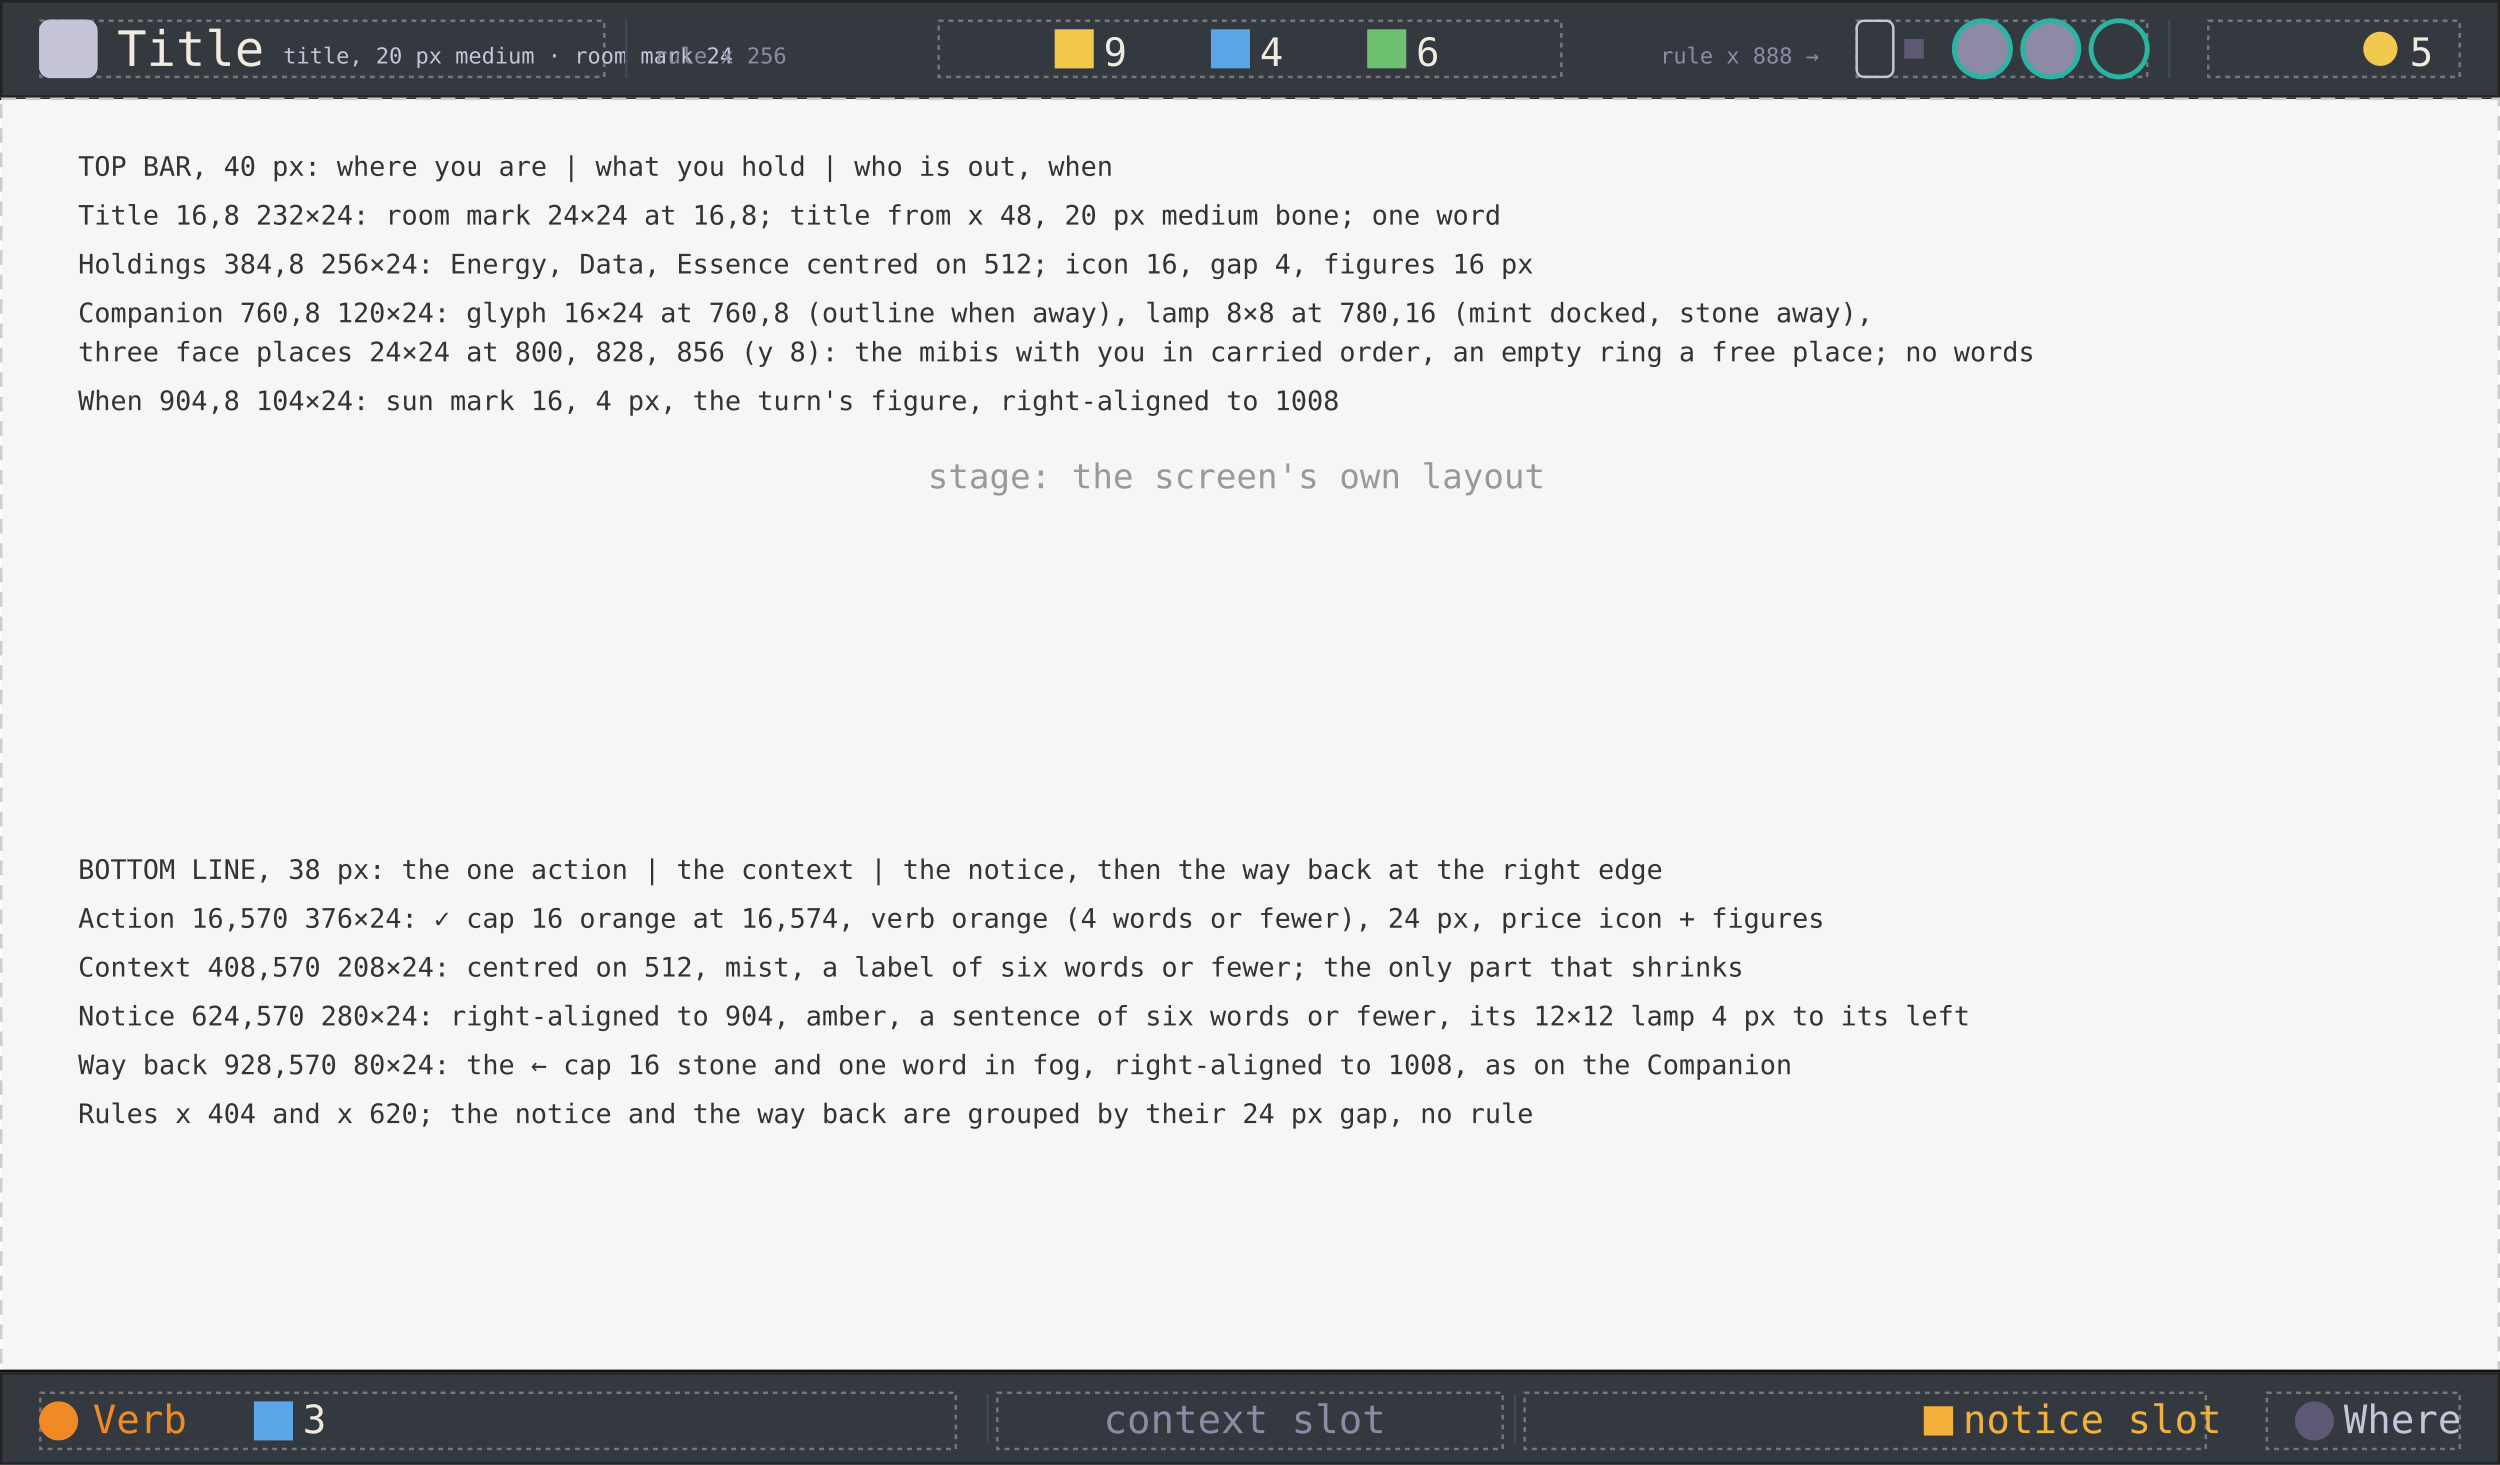
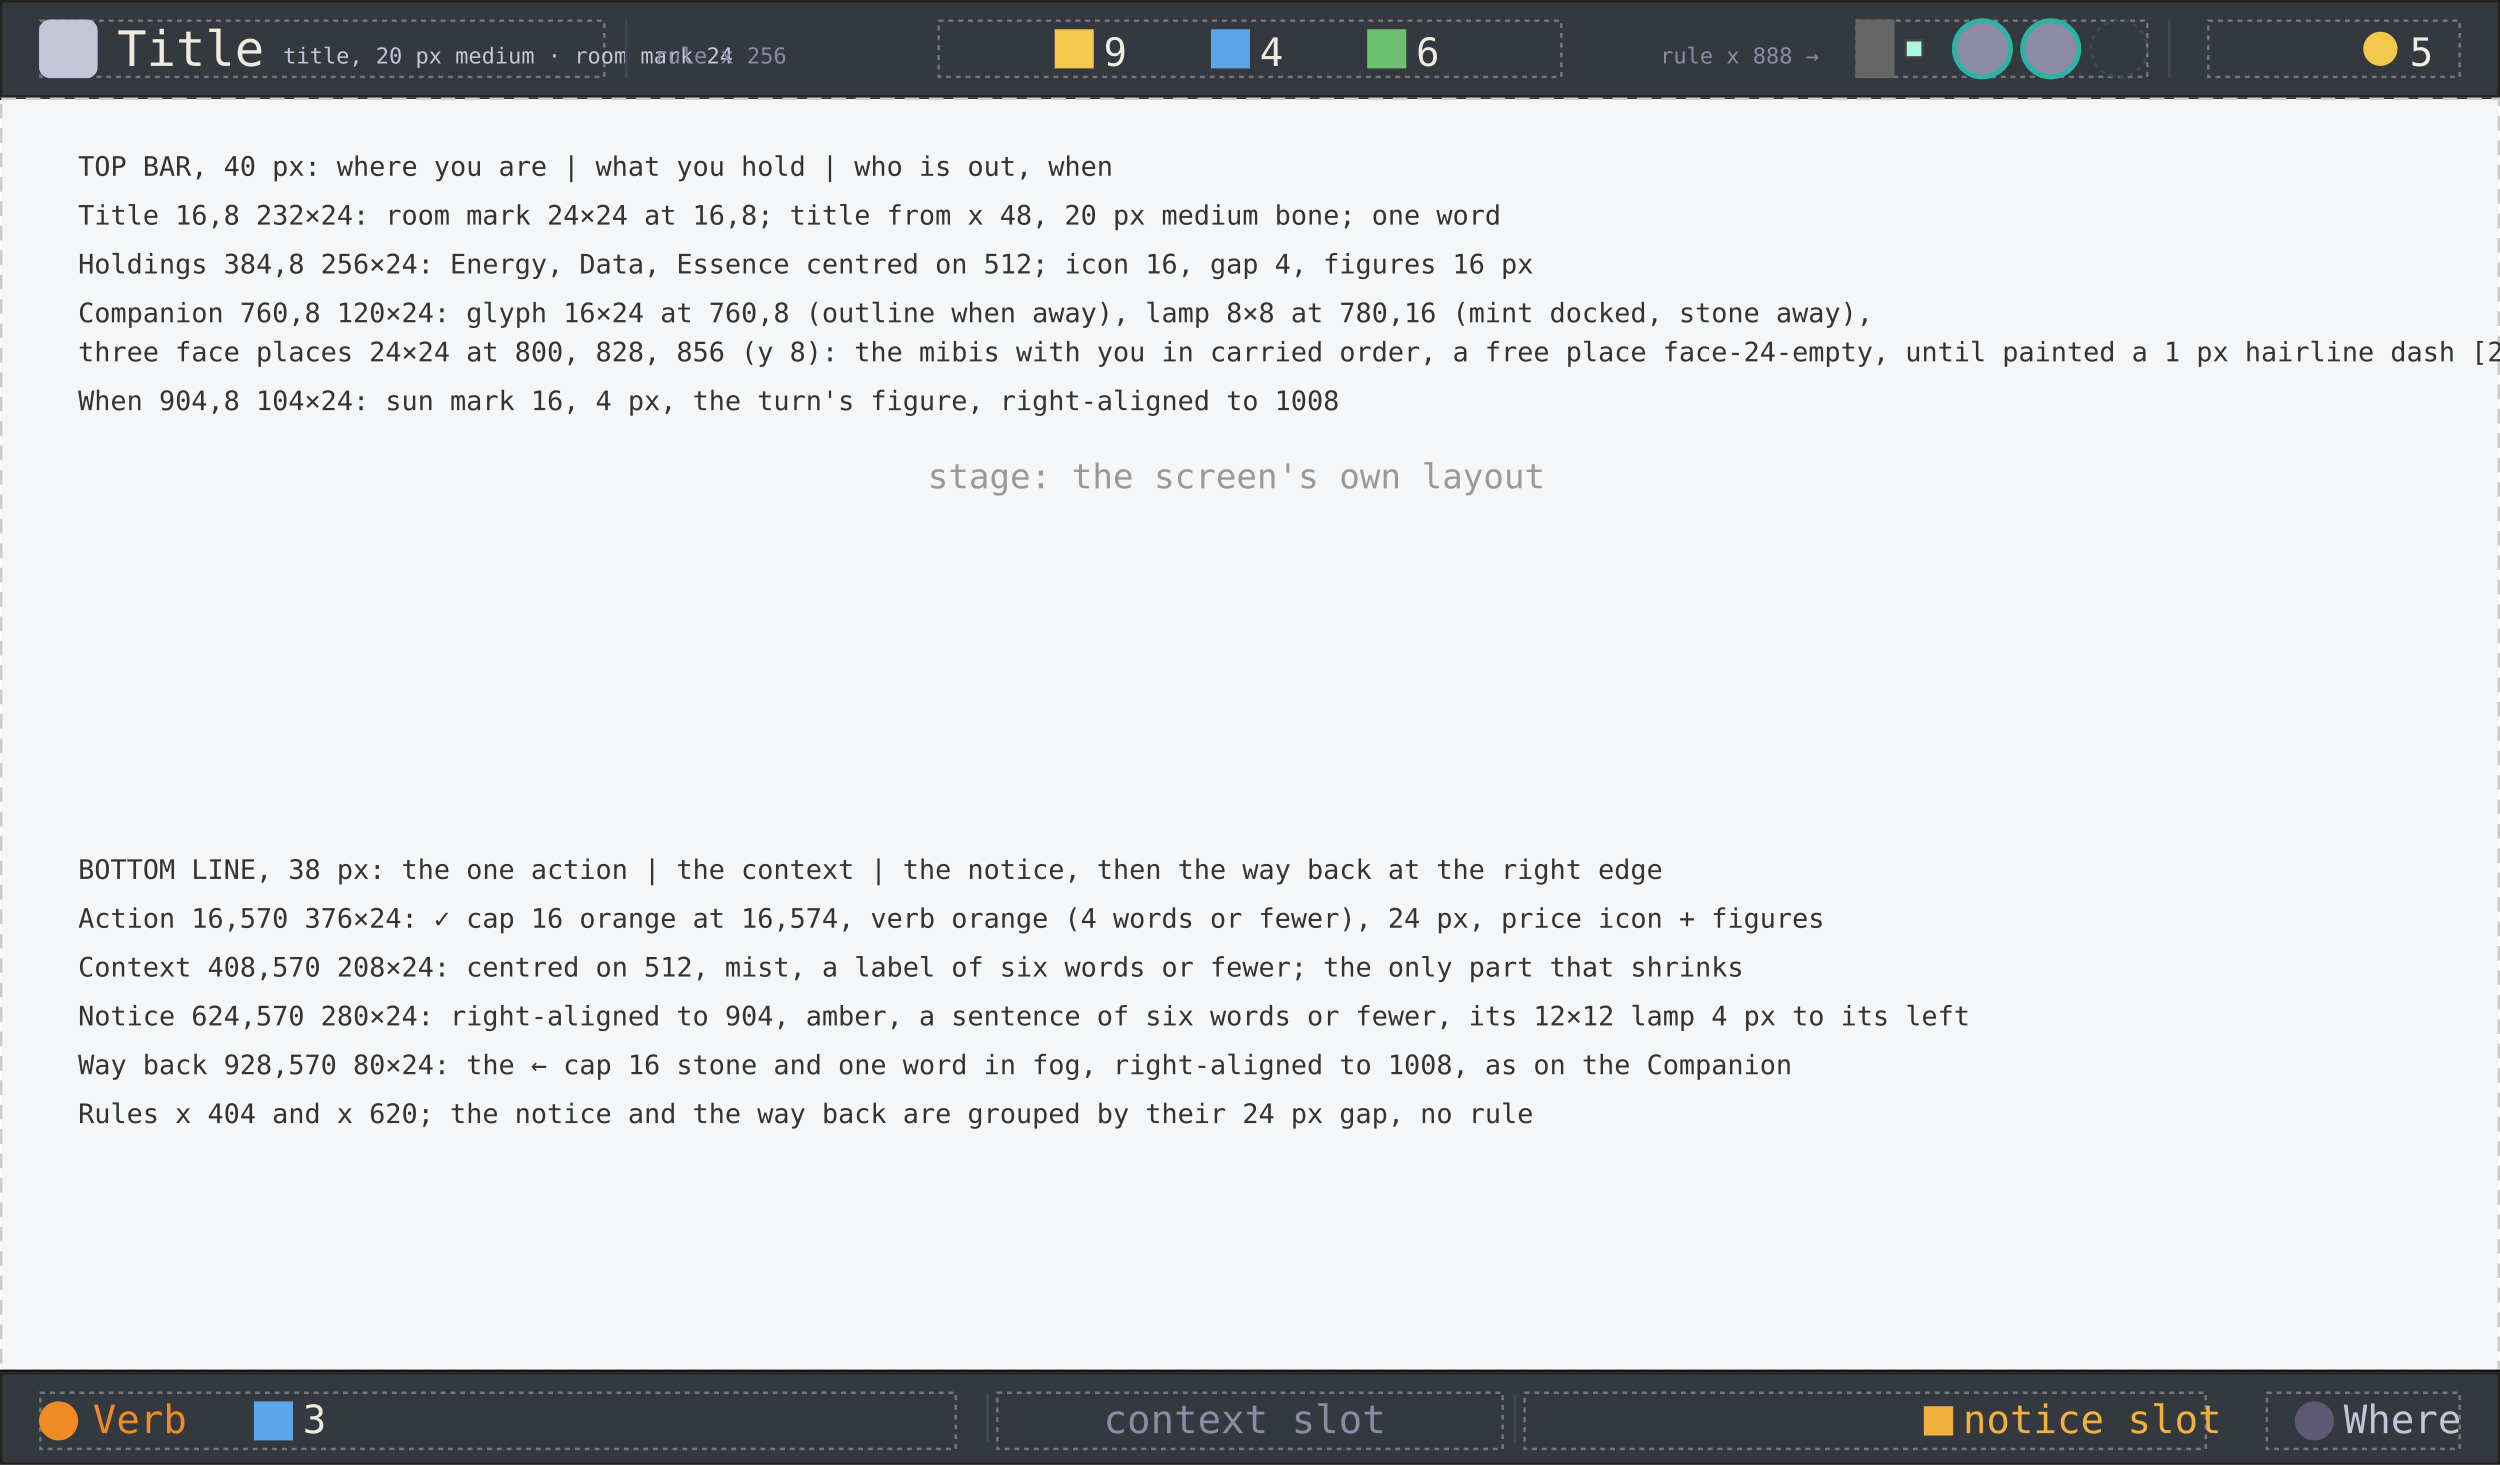
<svg xmlns="http://www.w3.org/2000/svg" viewBox="0 0 1024 600" width="1024" height="600" font-family="ui-monospace, Menlo, Consolas, monospace">
  <rect width="1024" height="600" fill="#ffffff" />
  <rect x="0.5" y="0.5" width="1023" height="39" fill="#34383f" stroke="#222" stroke-width="1" />
  <line x1="0" y1="40.5" x2="1024" y2="40.5" stroke="#111" />
  <rect x="16.5" y="8.5" width="231" height="23" fill="none" stroke="#777" stroke-width="1" stroke-dasharray="2 2" />
  <rect x="16.5" y="8.5" width="23" height="23" rx="4" fill="#c6c4d8" stroke="#c6c4d8" stroke-width="1" />
  <text x="48" y="27" font-size="20" fill="#f1ebdf">Title</text>
  <text x="116" y="26" font-size="9" fill="#c6c4d8">title, 20 px medium · room mark 24</text>
  <line x1="256.5" y1="8" x2="256.5" y2="32" stroke="#3c4b57" />
  <line x1="888.5" y1="8" x2="888.5" y2="32" stroke="#3c4b57" />
  <rect x="384.5" y="8.5" width="255" height="23" fill="none" stroke="#777" stroke-width="1" stroke-dasharray="2 2" />
  <rect x="432" y="12" width="16" height="16" fill="#f2c94c" />
  <text x="452" y="27" font-size="16" fill="#f1ebdf">9</text>
  <rect x="496" y="12" width="16" height="16" fill="#5aa6e8" />
  <text x="516" y="27" font-size="16" fill="#f1ebdf">4</text>
  <rect x="560" y="12" width="16" height="16" fill="#6cc070" />
  <text x="580" y="27" font-size="16" fill="#f1ebdf">6</text>
  <rect x="760.5" y="8.5" width="119" height="23" fill="none" stroke="#777" stroke-width="1" stroke-dasharray="2 2" />
-   <rect x="760.5" y="8.5" width="15" height="23" rx="3" fill="none" stroke="#c6c4d8" />
-   <rect x="780" y="16" width="8" height="8" fill="#5d5974" />
+   <rect x="760.5" y="8.5" width="15" height="23" fill="#666" stroke="#666" stroke-width="1" />
+   <rect x="780.5" y="16.5" width="7" height="7" fill="#adf6e0" stroke="#444" stroke-width="1" />
  <circle cx="812" cy="20" r="11.5" fill="#8d8aa6" stroke="#2bb3a3" stroke-width="2" />
  <circle cx="840" cy="20" r="11.5" fill="#8d8aa6" stroke="#2bb3a3" stroke-width="2" />
-   <circle cx="868" cy="20" r="11.5" fill="none" stroke="#2bb3a3" stroke-width="2" />
+   <circle cx="868" cy="20" r="11.5" fill="none" stroke="#3c4b57" stroke-width="1" stroke-dasharray="2 2" />
  <rect x="904.5" y="8.5" width="103" height="23" fill="none" stroke="#777" stroke-width="1" stroke-dasharray="2 2" />
  <circle cx="975" cy="20" r="7" fill="#f2c94c" />
  <text x="987" y="27" font-size="16" fill="#f1ebdf">5</text>
  <text x="268" y="26" font-size="9" fill="#8d8aa6">rule x 256</text>
  <text x="680" y="26" font-size="9" fill="#8d8aa6">rule x 888 →</text>
  <rect x="0.5" y="40.5" width="1023" height="521" fill="#f4f6f8" stroke="#ccc" stroke-width="1" stroke-dasharray="6 4" />
  <text x="380" y="200" font-size="14" fill="#999">stage: the screen's own layout</text>
  <text x="32" y="72" font-size="11" fill="#333">TOP BAR, 40 px: where you are | what you hold | who is out, when</text>
  <text x="32" y="92" font-size="11" fill="#333">Title 16,8 232×24: room mark 24×24 at 16,8; title from x 48, 20 px medium bone; one word</text>
  <text x="32" y="112" font-size="11" fill="#333">Holdings 384,8 256×24: Energy, Data, Essence centred on 512; icon 16, gap 4, figures 16 px</text>
  <text x="32" y="132" font-size="11" fill="#333">Companion 760,8 120×24: glyph 16×24 at 760,8 (outline when away), lamp 8×8 at 780,16 (mint docked, stone away),</text>
-   <text x="32" y="148" font-size="11" fill="#333">   three face places 24×24 at 800, 828, 856 (y 8): the mibis with you in carried order, an empty ring a free place; no words</text>
+   <text x="32" y="148" font-size="11" fill="#333">   three face places 24×24 at 800, 828, 856 (y 8): the mibis with you in carried order, a free place face-24-empty, until painted a 1 px hairline dash [2, 2]; no words</text>
  <text x="32" y="168" font-size="11" fill="#333">When 904,8 104×24: sun mark 16, 4 px, the turn's figure, right-aligned to 1008</text>
  <text x="32" y="360" font-size="11" fill="#333">BOTTOM LINE, 38 px: the one action | the context | the notice, then the way back at the right edge</text>
  <text x="32" y="380" font-size="11" fill="#333">Action 16,570 376×24: ✓ cap 16 orange at 16,574, verb orange (4 words or fewer), 24 px, price icon + figures</text>
  <text x="32" y="400" font-size="11" fill="#333">Context 408,570 208×24: centred on 512, mist, a label of six words or fewer; the only part that shrinks</text>
  <text x="32" y="420" font-size="11" fill="#333">Notice 624,570 280×24: right-aligned to 904, amber, a sentence of six words or fewer, its 12×12 lamp 4 px to its left</text>
  <text x="32" y="440" font-size="11" fill="#333">Way back 928,570 80×24: the ← cap 16 stone and one word in fog, right-aligned to 1008, as on the Companion</text>
  <text x="32" y="460" font-size="11" fill="#333">Rules x 404 and x 620; the notice and the way back are grouped by their 24 px gap, no rule</text>
  <rect x="0.5" y="562.5" width="1023" height="37" fill="#34383f" stroke="#222" stroke-width="1" />
  <line x1="0" y1="561.5" x2="1024" y2="561.5" stroke="#111" />
  <rect x="16.5" y="570.5" width="375" height="23" fill="none" stroke="#777" stroke-width="1" stroke-dasharray="2 2" />
  <circle cx="24" cy="582" r="8" fill="#f08a24" />
  <text x="38" y="587" font-size="16" fill="#f08a24">Verb</text>
  <rect x="104" y="574" width="16" height="16" fill="#5aa6e8" />
  <text x="124" y="587" font-size="16" fill="#f1ebdf">3</text>
  <line x1="404.5" y1="571" x2="404.5" y2="591" stroke="#3c4b57" />
  <line x1="620.5" y1="571" x2="620.5" y2="591" stroke="#3c4b57" />
  <rect x="408.5" y="570.5" width="207" height="23" fill="none" stroke="#777" stroke-width="1" stroke-dasharray="2 2" />
  <text x="452" y="587" font-size="16" fill="#8d8aa6">context slot</text>
  <rect x="624.5" y="570.5" width="279" height="23" fill="none" stroke="#777" stroke-width="1" stroke-dasharray="2 2" />
  <rect x="788" y="576" width="12" height="12" fill="#f2b13c" />
  <text x="804" y="587" font-size="16" fill="#f2b13c">notice slot</text>
  <rect x="928.5" y="570.5" width="79" height="23" fill="none" stroke="#777" stroke-width="1" stroke-dasharray="2 2" />
  <circle cx="948" cy="582" r="8" fill="#5d5974" />
  <text x="960" y="587" font-size="16" fill="#c6c4d8">Where</text>
</svg>
